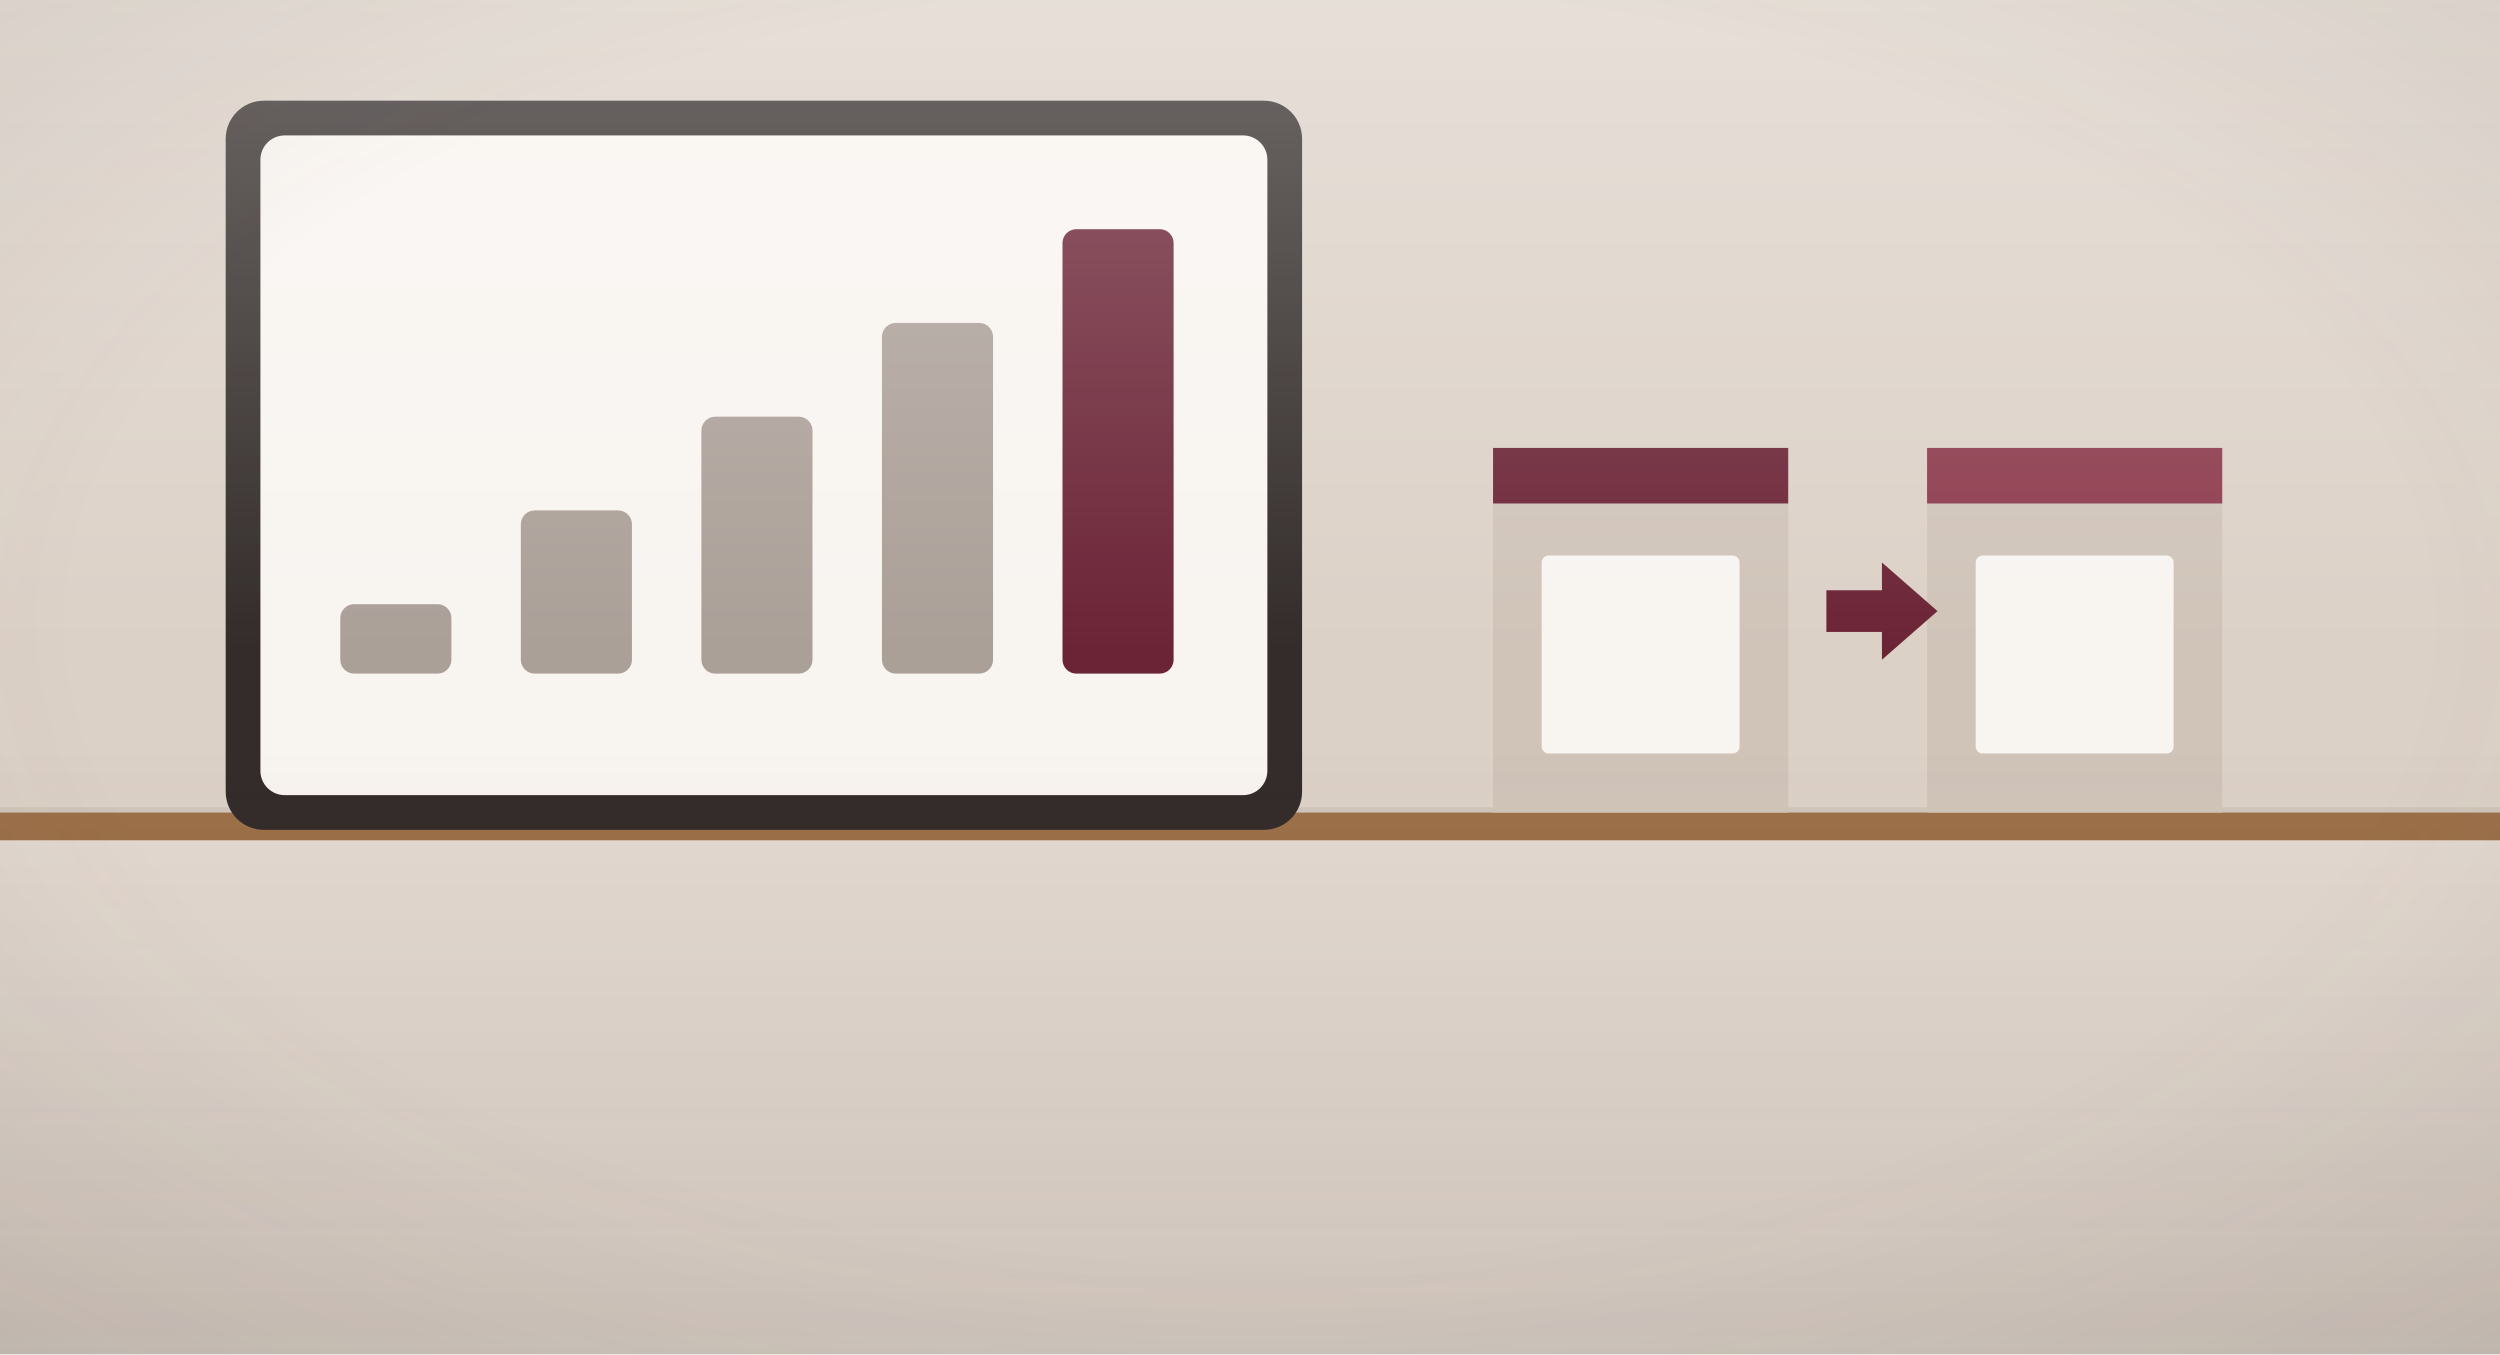
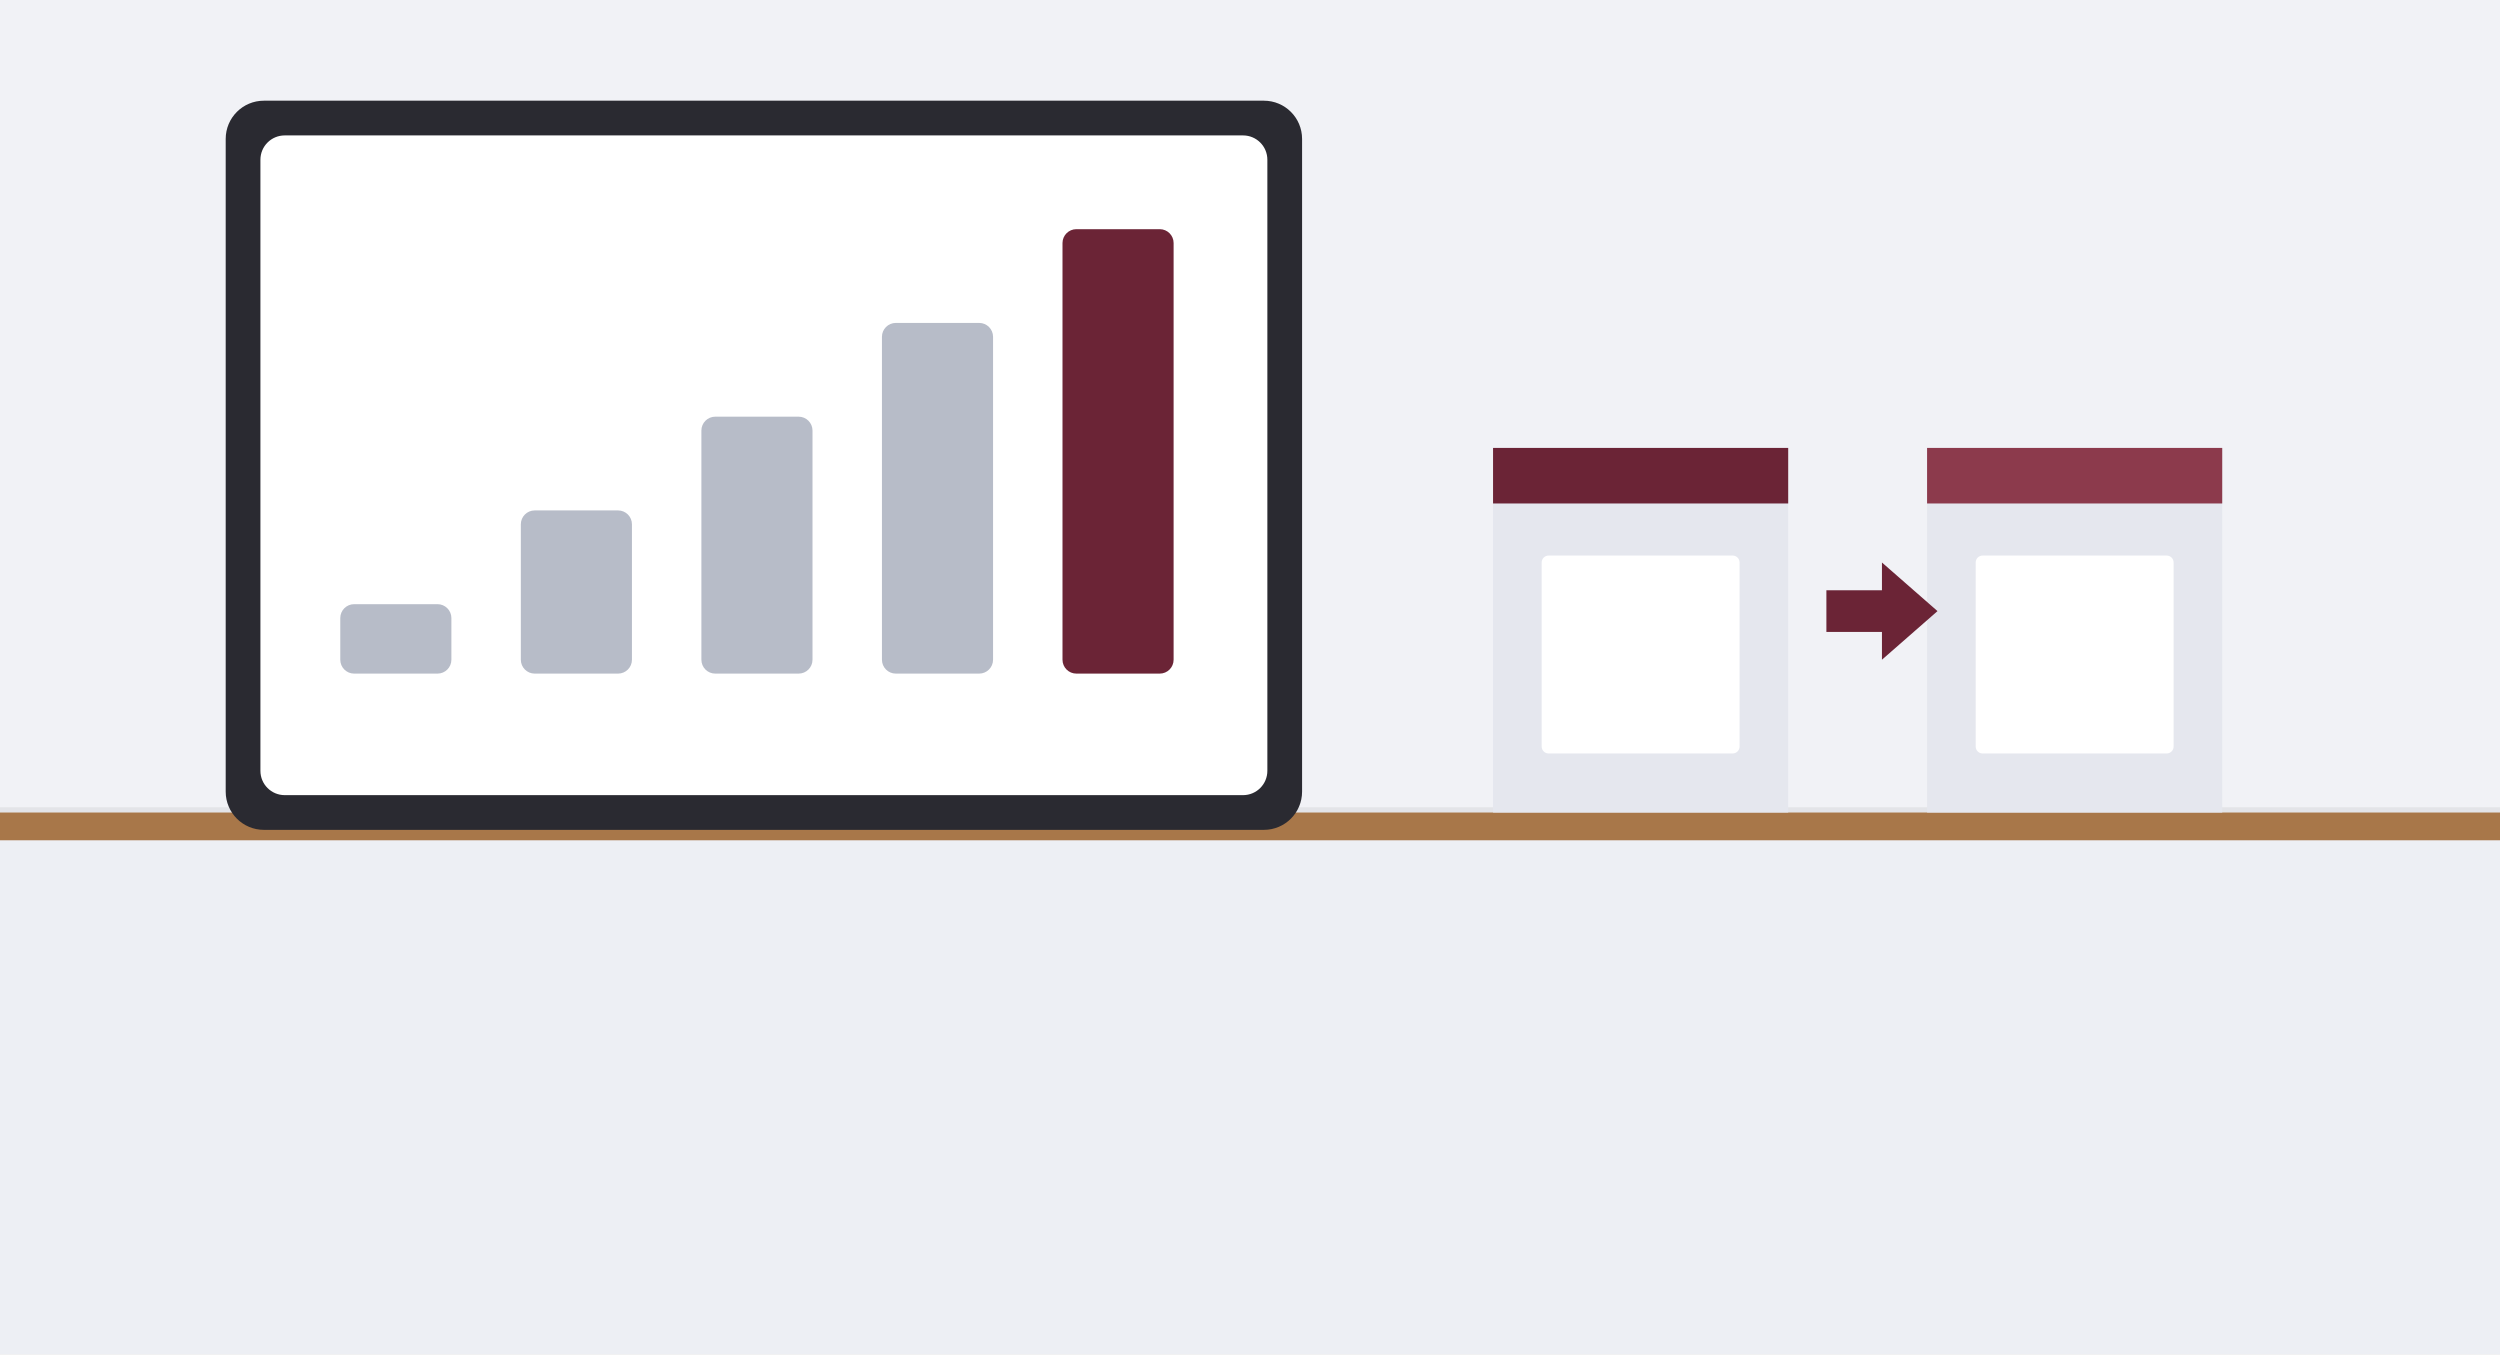
<svg xmlns="http://www.w3.org/2000/svg" viewBox="0 0 1440 780" width="1440" height="780" role="img">
-   <defs>
-     <linearGradient id="gTop" x1="0" y1="0" x2="0" y2="1">
-       <stop offset="0" stop-color="#FFFFFF" stop-opacity=".30" />
-       <stop offset=".48" stop-color="#FFFFFF" stop-opacity="0" />
-     </linearGradient>
-     <linearGradient id="gBot" x1="0" y1="0" x2="0" y2="1">
-       <stop offset=".55" stop-color="#3A2C24" stop-opacity="0" />
-       <stop offset="1" stop-color="#3A2C24" stop-opacity=".13" />
-     </linearGradient>
-     <radialGradient id="gVig" cx=".5" cy=".46" r=".75">
-       <stop offset=".62" stop-color="#3A2C24" stop-opacity="0" />
-       <stop offset="1" stop-color="#3A2C24" stop-opacity=".10" />
-     </radialGradient>
-   </defs>
-   <rect x="0" y="0" width="1440" height="780" fill="#EDE6DF" />
-   <rect x="0" y="0" width="1440" height="468" fill="#DCD1C7" />
-   <rect x="0" y="468" width="1440" height="312" fill="#E4DAD1" />
+   <rect x="0" y="0" width="1440" height="780" fill="#F7F8FA" />
+   <rect x="0" y="0" width="1440" height="468" fill="#F1F2F6" />
+   <rect x="0" y="468" width="1440" height="312" fill="#EDEFF4" />
  <rect x="0" y="465" width="1440" height="3" fill="rgba(0,0,0,.06)" />
-   <rect x="0" y="468" width="1440" height="16" fill="#9C7048" />
+   <rect x="0" y="468" width="1440" height="16" fill="#A87749" />
  <g transform="translate(130,58)">
-     <rect x="0" y="0" width="620" height="420" fill="#332C2A" rx="22" />
-     <rect x="20" y="20" width="580" height="380" fill="#F8F4F0" rx="14" />
-     <rect x="66" y="290" width="64" height="40" fill="#ABA098" rx="8" />
-     <rect x="170" y="236" width="64" height="94" fill="#ABA098" rx="8" />
-     <rect x="274" y="182" width="64" height="148" fill="#ABA098" rx="8" />
-     <rect x="378" y="128" width="64" height="202" fill="#ABA098" rx="8" />
+     <rect x="0" y="0" width="620" height="420" fill="#2A2A31" rx="22" />
+     <rect x="20" y="20" width="580" height="380" fill="#FFFFFF" rx="14" />
+     <rect x="66" y="290" width="64" height="40" fill="#B7BCC8" rx="8" />
+     <rect x="170" y="236" width="64" height="94" fill="#B7BCC8" rx="8" />
+     <rect x="274" y="182" width="64" height="148" fill="#B7BCC8" rx="8" />
+     <rect x="378" y="128" width="64" height="202" fill="#B7BCC8" rx="8" />
    <rect x="482" y="74" width="64" height="256" fill="#6B2436" rx="8" />
  </g>
  <g transform="translate(860,258)">
-     <rect x="0" y="0" width="170" height="210" fill="#D0C4B9" />
+     <rect x="0" y="0" width="170" height="210" fill="#E5E7EE" />
    <rect x="0" y="0" width="170" height="32" fill="#6B2436" />
-     <rect x="28" y="62" width="114" height="114" fill="#F8F4F0" rx="4" />
+     <rect x="28" y="62" width="114" height="114" fill="#FFFFFF" rx="4" />
  </g>
  <g transform="translate(1110,258)">
-     <rect x="0" y="0" width="170" height="210" fill="#D0C4B9" />
+     <rect x="0" y="0" width="170" height="210" fill="#E5E7EE" />
    <rect x="0" y="0" width="170" height="32" fill="#8C3A4C" />
-     <rect x="28" y="62" width="114" height="114" fill="#F8F4F0" rx="4" />
+     <rect x="28" y="62" width="114" height="114" fill="#FFFFFF" rx="4" />
  </g>
  <path d="M1052,340 L1084,340 L1084,324 L1116,352 L1084,380 L1084,364 L1052,364 Z" fill="#6B2436" />
-   <rect x="0" y="0" width="1440" height="780" fill="url(#gTop)" />
-   <rect x="0" y="0" width="1440" height="780" fill="url(#gBot)" />
-   <rect x="0" y="0" width="1440" height="780" fill="url(#gVig)" />
</svg>
